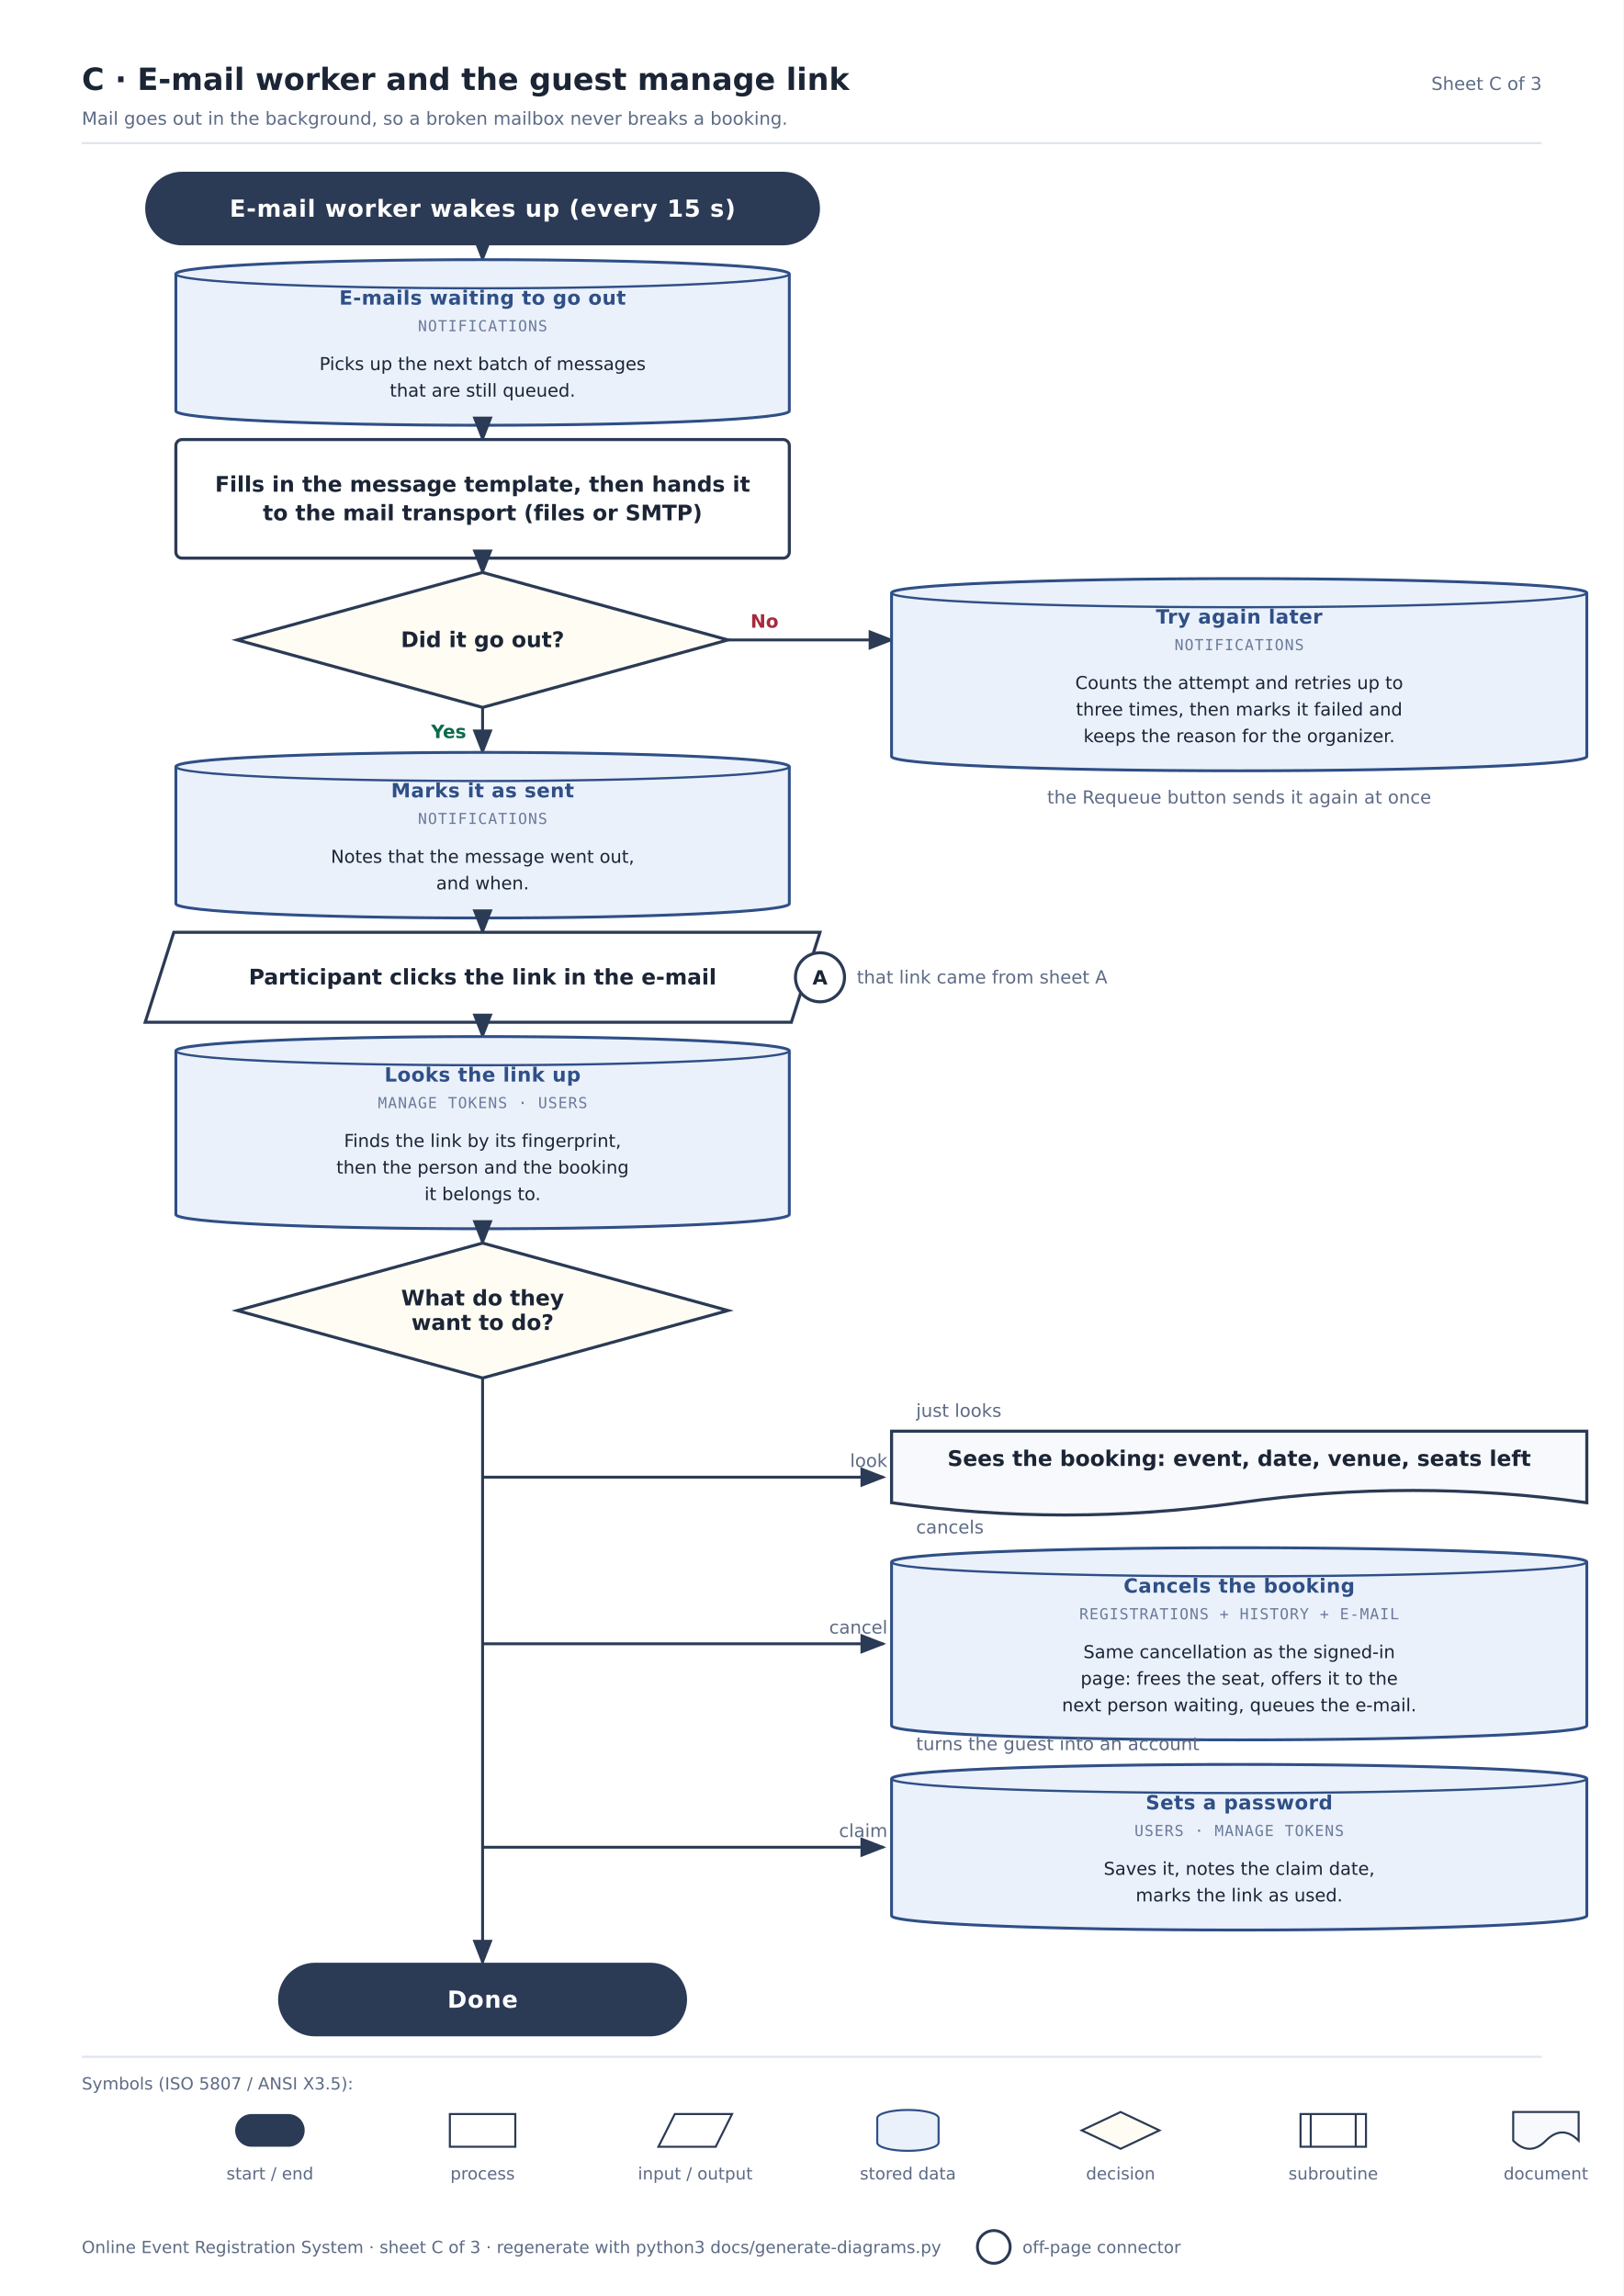
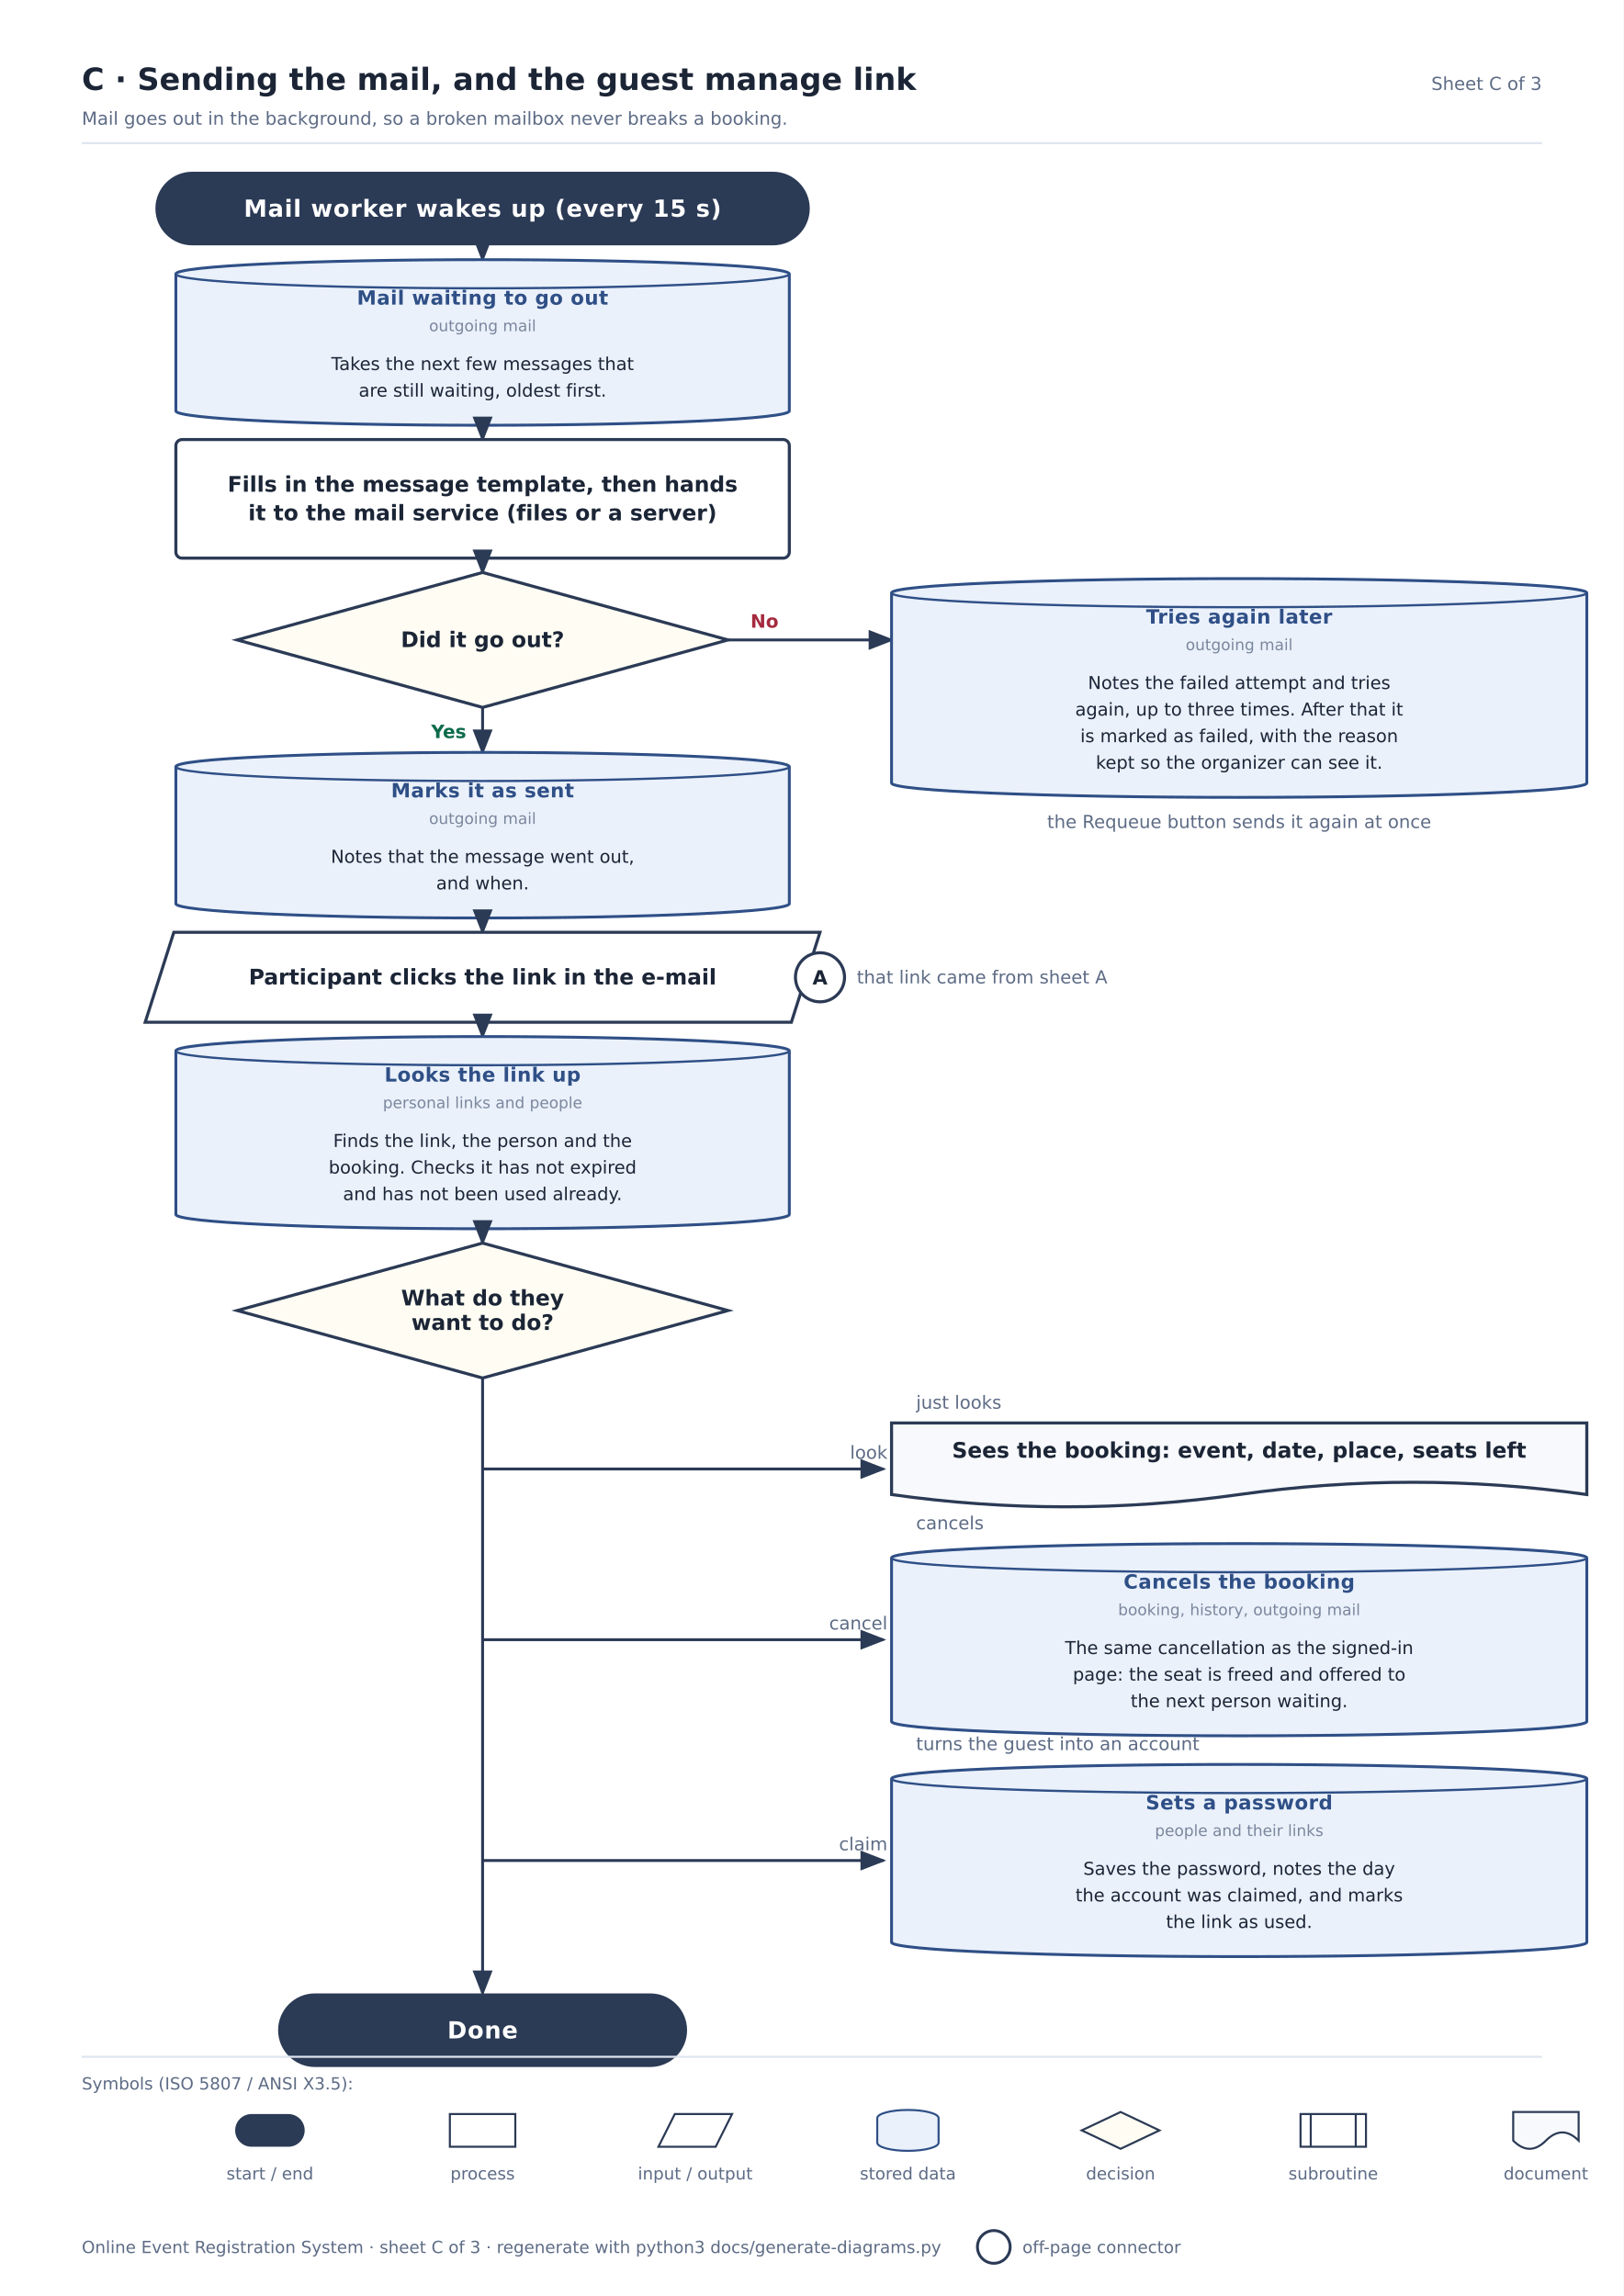
<svg xmlns="http://www.w3.org/2000/svg" viewBox="0 0 794 1123" width="794" height="1123" font-family="'Segoe UI','DejaVu Sans',Arial,Helvetica,sans-serif">
  <defs>
    <style>
.t-term{fill:#fff;font-size:11.5px;font-weight:700;letter-spacing:.03em}
.t-proc{fill:#1b2536;font-size:10.5px;font-weight:600}
.t-db{fill:#2f4f86;font-size:9.6px;font-weight:700;letter-spacing:.02em}
.t-ops{fill:#1b2536;font-size:8.7px}
- .t-tbl{fill:#6b7a99;font-family:'Consolas','DejaVu Sans Mono','Courier New',monospace;font-size:7.4px;letter-spacing:.06em}
+ .t-tbl{fill:#7a869c;font-size:7.6px}
.t-lab{fill:#5d6b85;font-size:8.8px}
.t-yes{fill:#0c6b4a;font-size:9px;font-weight:700}
.t-no{fill:#a52a3d;font-size:9px;font-weight:700}
.t-h1{fill:#1b2536;font-size:15px;font-weight:700}
.t-sub{fill:#5d6b85;font-size:8.8px}
.t-con{fill:#1b2536;font-size:9.5px;font-weight:700}
.t-leg{fill:#5d6b85;font-size:8.2px}
</style>
    <marker id="ah" markerWidth="9" markerHeight="7" refX="8" refY="3.5" orient="auto">
      <path d="M0 0 L9 3.5 L0 7 z" fill="#2b3a55" />
    </marker>
  </defs>
  <rect width="794" height="1123" fill="#ffffff" />
-   <text class="t-h1" x="40" y="44">C · E-mail worker and the guest manage link</text>
+   <text class="t-h1" x="40" y="44">C · Sending the mail, and the guest manage link</text>
  <text class="t-sub" x="40" y="61">Mail goes out in the background, so a broken mailbox never breaks a booking.</text>
  <text class="t-sub" x="754" y="44" text-anchor="end">Sheet C of 3</text>
  <line x1="40" y1="70" x2="754" y2="70" stroke="#dfe5ef" />
-   <rect x="71.0" y="84" width="330" height="36" rx="18.0" fill="#2b3a55" />
-   <text class="t-term" x="236" y="106.0" text-anchor="middle">E-mail worker wakes up (every 15 s)</text>
+   <rect x="76.0" y="84" width="320" height="36" rx="18.0" fill="#2b3a55" />
+   <text class="t-term" x="236" y="106.0" text-anchor="middle">Mail worker wakes up (every 15 s)</text>
  <path d="M236 120 L236 127" fill="none" stroke="#2b3a55" stroke-width="1.4" marker-end="url(#ah)" />
  <path d="M86.0 134 A150.0 7 0 0 1 386.0 134 L386.0 201 A150.0 7 0 0 1 86.0 201 Z" fill="#eaf1fb" stroke="#2f4f86" stroke-width="1.4" />
  <path d="M86.0 134 A150.0 7 0 0 0 386.0 134" fill="none" stroke="#2f4f86" stroke-width="1.1" />
-   <text class="t-db" x="236" y="149" text-anchor="middle">E-mails waiting to go out</text>
-   <text class="t-tbl" x="236" y="162" text-anchor="middle">NOTIFICATIONS</text>
-   <text class="t-ops" x="236" y="181" text-anchor="middle">Picks up the next batch of messages</text>
-   <text class="t-ops" x="236" y="194" text-anchor="middle">that are still queued.</text>
+   <text class="t-db" x="236" y="149" text-anchor="middle">Mail waiting to go out</text>
+   <text class="t-tbl" x="236" y="162" text-anchor="middle">outgoing mail</text>
+   <text class="t-ops" x="236" y="181" text-anchor="middle">Takes the next few messages that</text>
+   <text class="t-ops" x="236" y="194" text-anchor="middle">are still waiting, oldest first.</text>
  <path d="M236 208 L236 215" fill="none" stroke="#2b3a55" stroke-width="1.4" marker-end="url(#ah)" />
  <rect x="86.0" y="215" width="300" height="58" rx="3" fill="#ffffff" stroke="#2b3a55" stroke-width="1.5" />
-   <text class="t-proc" x="236" y="240.5" text-anchor="middle">Fills in the message template, then hands it</text>
-   <text class="t-proc" x="236" y="254.5" text-anchor="middle">to the mail transport (files or SMTP)</text>
+   <text class="t-proc" x="236" y="240.5" text-anchor="middle">Fills in the message template, then hands</text>
+   <text class="t-proc" x="236" y="254.5" text-anchor="middle">it to the mail service (files or a server)</text>
  <path d="M236 273 L236 280" fill="none" stroke="#2b3a55" stroke-width="1.4" marker-end="url(#ah)" />
  <path d="M236 280 L356.0 313.0 L236 346 L116.0 313.0 Z" fill="#fffdf3" stroke="#2b3a55" stroke-width="1.5" />
  <text class="t-proc" x="236" y="316.5" text-anchor="middle">Did it go out?</text>
  <path d="M356 313.0 L436 313.0" fill="none" stroke="#2b3a55" stroke-width="1.4" marker-end="url(#ah)" />
  <text class="t-no" x="367" y="307.0" text-anchor="start">No</text>
-   <path d="M436.0 290.0 A170.0 7 0 0 1 776.0 290.0 L776.0 370.0 A170.0 7 0 0 1 436.0 370.0 Z" fill="#eaf1fb" stroke="#2f4f86" stroke-width="1.4" />
+   <path d="M436.0 290.0 A170.0 7 0 0 1 776.0 290.0 L776.0 383.0 A170.0 7 0 0 1 436.0 383.0 Z" fill="#eaf1fb" stroke="#2f4f86" stroke-width="1.4" />
  <path d="M436.0 290.0 A170.0 7 0 0 0 776.0 290.0" fill="none" stroke="#2f4f86" stroke-width="1.1" />
-   <text class="t-db" x="606" y="305.0" text-anchor="middle">Try again later</text>
-   <text class="t-tbl" x="606" y="318.0" text-anchor="middle">NOTIFICATIONS</text>
-   <text class="t-ops" x="606" y="337.0" text-anchor="middle">Counts the attempt and retries up to</text>
-   <text class="t-ops" x="606" y="350.0" text-anchor="middle">three times, then marks it failed and</text>
-   <text class="t-ops" x="606" y="363.0" text-anchor="middle">keeps the reason for the organizer.</text>
-   <text class="t-lab" x="606" y="393.0" text-anchor="middle">the Requeue button sends it again at once</text>
+   <text class="t-db" x="606" y="305.0" text-anchor="middle">Tries again later</text>
+   <text class="t-tbl" x="606" y="318.0" text-anchor="middle">outgoing mail</text>
+   <text class="t-ops" x="606" y="337.0" text-anchor="middle">Notes the failed attempt and tries</text>
+   <text class="t-ops" x="606" y="350.0" text-anchor="middle">again, up to three times. After that it</text>
+   <text class="t-ops" x="606" y="363.0" text-anchor="middle">is marked as failed, with the reason</text>
+   <text class="t-ops" x="606" y="376.0" text-anchor="middle">kept so the organizer can see it.</text>
+   <text class="t-lab" x="606" y="405.0" text-anchor="middle">the Requeue button sends it again at once</text>
  <path d="M236 346 L236 368" fill="none" stroke="#2b3a55" stroke-width="1.4" marker-end="url(#ah)" />
  <text class="t-yes" x="228" y="361" text-anchor="end">Yes</text>
  <path d="M86.0 375 A150.0 7 0 0 1 386.0 375 L386.0 442 A150.0 7 0 0 1 86.0 442 Z" fill="#eaf1fb" stroke="#2f4f86" stroke-width="1.4" />
  <path d="M86.0 375 A150.0 7 0 0 0 386.0 375" fill="none" stroke="#2f4f86" stroke-width="1.1" />
  <text class="t-db" x="236" y="390" text-anchor="middle">Marks it as sent</text>
-   <text class="t-tbl" x="236" y="403" text-anchor="middle">NOTIFICATIONS</text>
+   <text class="t-tbl" x="236" y="403" text-anchor="middle">outgoing mail</text>
  <text class="t-ops" x="236" y="422" text-anchor="middle">Notes that the message went out,</text>
  <text class="t-ops" x="236" y="435" text-anchor="middle">and when.</text>
  <path d="M236 449 L236 456" fill="none" stroke="#2b3a55" stroke-width="1.4" marker-end="url(#ah)" />
  <path d="M85.0 456 L401.0 456 L387.0 500 L71.0 500 Z" fill="#ffffff" stroke="#2b3a55" stroke-width="1.5" />
  <text class="t-proc" x="236" y="481.5" text-anchor="middle">Participant clicks the link in the e-mail</text>
  <circle cx="401" cy="478.0" r="12" fill="#ffffff" stroke="#2b3a55" stroke-width="1.5" />
  <text class="t-con" x="401" y="481.5" text-anchor="middle">A</text>
  <text class="t-lab" x="419" y="481.0" text-anchor="start">that link came from sheet A</text>
  <path d="M236 500 L236 507" fill="none" stroke="#2b3a55" stroke-width="1.4" marker-end="url(#ah)" />
  <path d="M86.0 514 A150.0 7 0 0 1 386.0 514 L386.0 594 A150.0 7 0 0 1 86.0 594 Z" fill="#eaf1fb" stroke="#2f4f86" stroke-width="1.4" />
  <path d="M86.0 514 A150.0 7 0 0 0 386.0 514" fill="none" stroke="#2f4f86" stroke-width="1.1" />
  <text class="t-db" x="236" y="529" text-anchor="middle">Looks the link up</text>
-   <text class="t-tbl" x="236" y="542" text-anchor="middle">MANAGE TOKENS · USERS</text>
-   <text class="t-ops" x="236" y="561" text-anchor="middle">Finds the link by its fingerprint,</text>
-   <text class="t-ops" x="236" y="574" text-anchor="middle">then the person and the booking</text>
-   <text class="t-ops" x="236" y="587" text-anchor="middle">it belongs to.</text>
+   <text class="t-tbl" x="236" y="542" text-anchor="middle">personal links and people</text>
+   <text class="t-ops" x="236" y="561" text-anchor="middle">Finds the link, the person and the</text>
+   <text class="t-ops" x="236" y="574" text-anchor="middle">booking. Checks it has not expired</text>
+   <text class="t-ops" x="236" y="587" text-anchor="middle">and has not been used already.</text>
  <path d="M236 601 L236 608" fill="none" stroke="#2b3a55" stroke-width="1.4" marker-end="url(#ah)" />
  <path d="M236 608 L356.0 641.0 L236 674 L116.0 641.0 Z" fill="#fffdf3" stroke="#2b3a55" stroke-width="1.5" />
  <text class="t-proc" x="236" y="638.5" text-anchor="middle">What do they</text>
  <text class="t-proc" x="236" y="650.5" text-anchor="middle">want to do?</text>
-   <path d="M236 674 L236 960" fill="none" stroke="#2b3a55" stroke-width="1.4" marker-end="url(#ah)" />
-   <path d="M236 722.5 L432 722.5" fill="none" stroke="#2b3a55" stroke-width="1.4" marker-end="url(#ah)" />
-   <path d="M436.0 700 L776.0 700 L776.0 735 Q691.0 723 606 735 Q521.0 747 436.0 735 Z" fill="#f7f9fc" stroke="#2b3a55" stroke-width="1.5" />
-   <text class="t-proc" x="606" y="717" text-anchor="middle">Sees the booking: event, date, venue, seats left</text>
-   <text class="t-lab" x="434" y="717.5" text-anchor="end">look</text>
-   <text class="t-lab" x="448" y="693" text-anchor="start">just looks</text>
-   <path d="M236 804.0 L432 804.0" fill="none" stroke="#2b3a55" stroke-width="1.4" marker-end="url(#ah)" />
-   <path d="M436.0 764 A170.0 7 0 0 1 776.0 764 L776.0 844 A170.0 7 0 0 1 436.0 844 Z" fill="#eaf1fb" stroke="#2f4f86" stroke-width="1.4" />
-   <path d="M436.0 764 A170.0 7 0 0 0 776.0 764" fill="none" stroke="#2f4f86" stroke-width="1.1" />
-   <text class="t-db" x="606" y="779" text-anchor="middle">Cancels the booking</text>
-   <text class="t-tbl" x="606" y="792" text-anchor="middle">REGISTRATIONS + HISTORY + E-MAIL</text>
-   <text class="t-ops" x="606" y="811" text-anchor="middle">Same cancellation as the signed-in</text>
-   <text class="t-ops" x="606" y="824" text-anchor="middle">page: frees the seat, offers it to the</text>
-   <text class="t-ops" x="606" y="837" text-anchor="middle">next person waiting, queues the e-mail.</text>
-   <text class="t-lab" x="434" y="799.0" text-anchor="end">cancel</text>
-   <text class="t-lab" x="448" y="750" text-anchor="start">cancels</text>
-   <path d="M236 903.5 L432 903.5" fill="none" stroke="#2b3a55" stroke-width="1.4" marker-end="url(#ah)" />
-   <path d="M436.0 870 A170.0 7 0 0 1 776.0 870 L776.0 937 A170.0 7 0 0 1 436.0 937 Z" fill="#eaf1fb" stroke="#2f4f86" stroke-width="1.4" />
+   <path d="M236 674 L236 975" fill="none" stroke="#2b3a55" stroke-width="1.4" marker-end="url(#ah)" />
+   <path d="M236 718.5 L432 718.5" fill="none" stroke="#2b3a55" stroke-width="1.4" marker-end="url(#ah)" />
+   <path d="M436.0 696 L776.0 696 L776.0 731 Q691.0 719 606 731 Q521.0 743 436.0 731 Z" fill="#f7f9fc" stroke="#2b3a55" stroke-width="1.5" />
+   <text class="t-proc" x="606" y="713" text-anchor="middle">Sees the booking: event, date, place, seats left</text>
+   <text class="t-lab" x="434" y="713.5" text-anchor="end">look</text>
+   <text class="t-lab" x="448" y="689" text-anchor="start">just looks</text>
+   <path d="M236 802.0 L432 802.0" fill="none" stroke="#2b3a55" stroke-width="1.4" marker-end="url(#ah)" />
+   <path d="M436.0 762 A170.0 7 0 0 1 776.0 762 L776.0 842 A170.0 7 0 0 1 436.0 842 Z" fill="#eaf1fb" stroke="#2f4f86" stroke-width="1.4" />
+   <path d="M436.0 762 A170.0 7 0 0 0 776.0 762" fill="none" stroke="#2f4f86" stroke-width="1.1" />
+   <text class="t-db" x="606" y="777" text-anchor="middle">Cancels the booking</text>
+   <text class="t-tbl" x="606" y="790" text-anchor="middle">booking, history, outgoing mail</text>
+   <text class="t-ops" x="606" y="809" text-anchor="middle">The same cancellation as the signed-in</text>
+   <text class="t-ops" x="606" y="822" text-anchor="middle">page: the seat is freed and offered to</text>
+   <text class="t-ops" x="606" y="835" text-anchor="middle">the next person waiting.</text>
+   <text class="t-lab" x="434" y="797.0" text-anchor="end">cancel</text>
+   <text class="t-lab" x="448" y="748" text-anchor="start">cancels</text>
+   <path d="M236 910.0 L432 910.0" fill="none" stroke="#2b3a55" stroke-width="1.4" marker-end="url(#ah)" />
+   <path d="M436.0 870 A170.0 7 0 0 1 776.0 870 L776.0 950 A170.0 7 0 0 1 436.0 950 Z" fill="#eaf1fb" stroke="#2f4f86" stroke-width="1.4" />
  <path d="M436.0 870 A170.0 7 0 0 0 776.0 870" fill="none" stroke="#2f4f86" stroke-width="1.1" />
  <text class="t-db" x="606" y="885" text-anchor="middle">Sets a password</text>
-   <text class="t-tbl" x="606" y="898" text-anchor="middle">USERS · MANAGE TOKENS</text>
-   <text class="t-ops" x="606" y="917" text-anchor="middle">Saves it, notes the claim date,</text>
-   <text class="t-ops" x="606" y="930" text-anchor="middle">marks the link as used.</text>
-   <text class="t-lab" x="434" y="898.5" text-anchor="end">claim</text>
+   <text class="t-tbl" x="606" y="898" text-anchor="middle">people and their links</text>
+   <text class="t-ops" x="606" y="917" text-anchor="middle">Saves the password, notes the day</text>
+   <text class="t-ops" x="606" y="930" text-anchor="middle">the account was claimed, and marks</text>
+   <text class="t-ops" x="606" y="943" text-anchor="middle">the link as used.</text>
+   <text class="t-lab" x="434" y="905.0" text-anchor="end">claim</text>
  <text class="t-lab" x="448" y="856" text-anchor="start">turns the guest into an account</text>
-   <rect x="136.0" y="960" width="200" height="36" rx="18.0" fill="#2b3a55" />
-   <text class="t-term" x="236" y="982.0" text-anchor="middle">Done</text>
+   <rect x="136.0" y="975" width="200" height="36" rx="18.0" fill="#2b3a55" />
+   <text class="t-term" x="236" y="997.0" text-anchor="middle">Done</text>
  <line x1="40" y1="1006" x2="754" y2="1006" stroke="#dfe5ef" />
  <text class="t-leg" x="40" y="1022">Symbols (ISO 5807 / ANSI X3.5):</text>
  <rect x="115" y="1034" width="34" height="16" rx="8" fill="#2b3a55" />
  <text class="t-leg" x="132" y="1066" text-anchor="middle">start / end</text>
  <rect x="220" y="1034" width="32" height="16" fill="#fff" stroke="#2b3a55" />
  <text class="t-leg" x="236" y="1066" text-anchor="middle">process</text>
  <path d="M330 1034 L358 1034 L350 1050 L322 1050 Z" fill="#fff" stroke="#2b3a55" />
  <text class="t-leg" x="340" y="1066" text-anchor="middle">input / output</text>
  <path d="M429 1036 A15 4 0 0 1 459 1036 L459 1048 A15 4 0 0 1 429 1048 Z" fill="#eaf1fb" stroke="#2f4f86" />
  <text class="t-leg" x="444" y="1066" text-anchor="middle">stored data</text>
  <path d="M548 1033 L567 1042 L548 1051 L529 1042 Z" fill="#fffdf3" stroke="#2b3a55" />
  <text class="t-leg" x="548" y="1066" text-anchor="middle">decision</text>
  <rect x="636" y="1034" width="32" height="16" fill="#fff" stroke="#2b3a55" />
  <line x1="641" y1="1034" x2="641" y2="1050" stroke="#2b3a55" />
  <line x1="663" y1="1034" x2="663" y2="1050" stroke="#2b3a55" />
  <text class="t-leg" x="652" y="1066" text-anchor="middle">subroutine</text>
  <path d="M740 1033 L772 1033 L772 1047 Q764 1039 756 1047 Q748 1055 740 1047 Z" fill="#f7f9fc" stroke="#2b3a55" />
  <text class="t-leg" x="756" y="1066" text-anchor="middle">document</text>
  <circle cx="486" cy="1099" r="8" fill="#ffffff" stroke="#2b3a55" stroke-width="1.4" />
  <text class="t-leg" x="500" y="1102">off-page connector</text>
  <text class="t-leg" x="40" y="1102">Online Event Registration System · sheet C of 3 · regenerate with python3 docs/generate-diagrams.py</text>
</svg>
